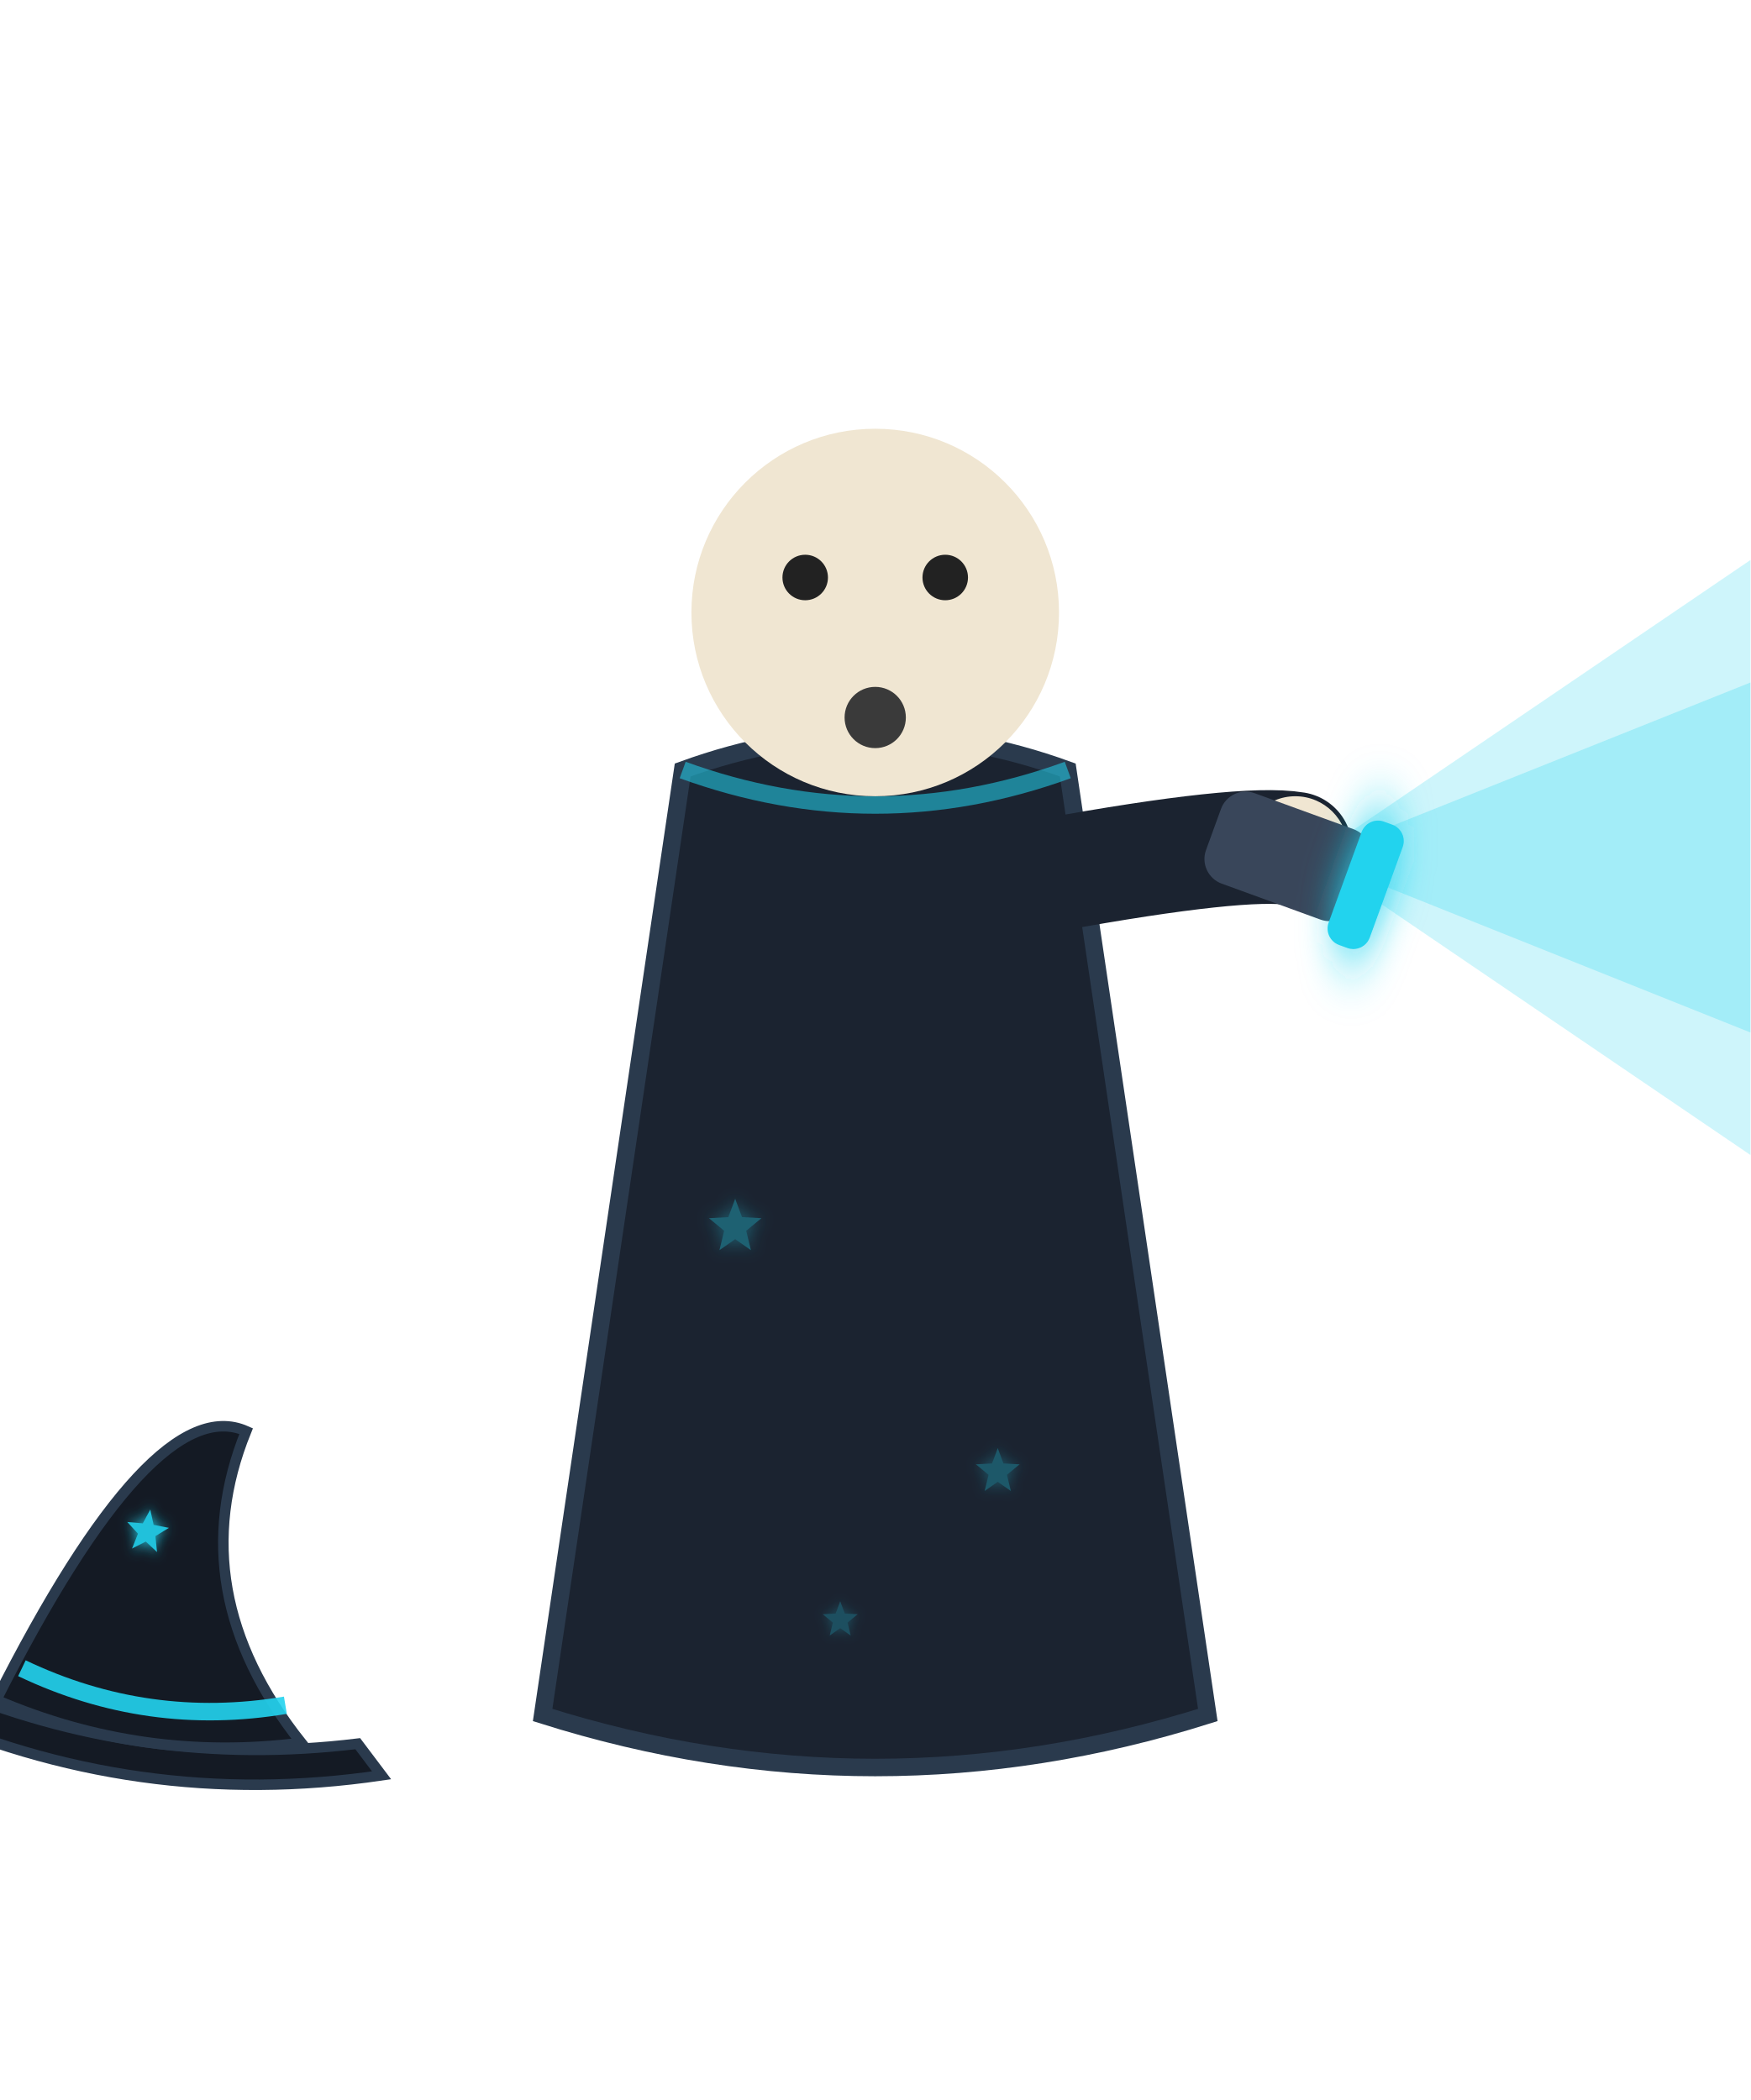
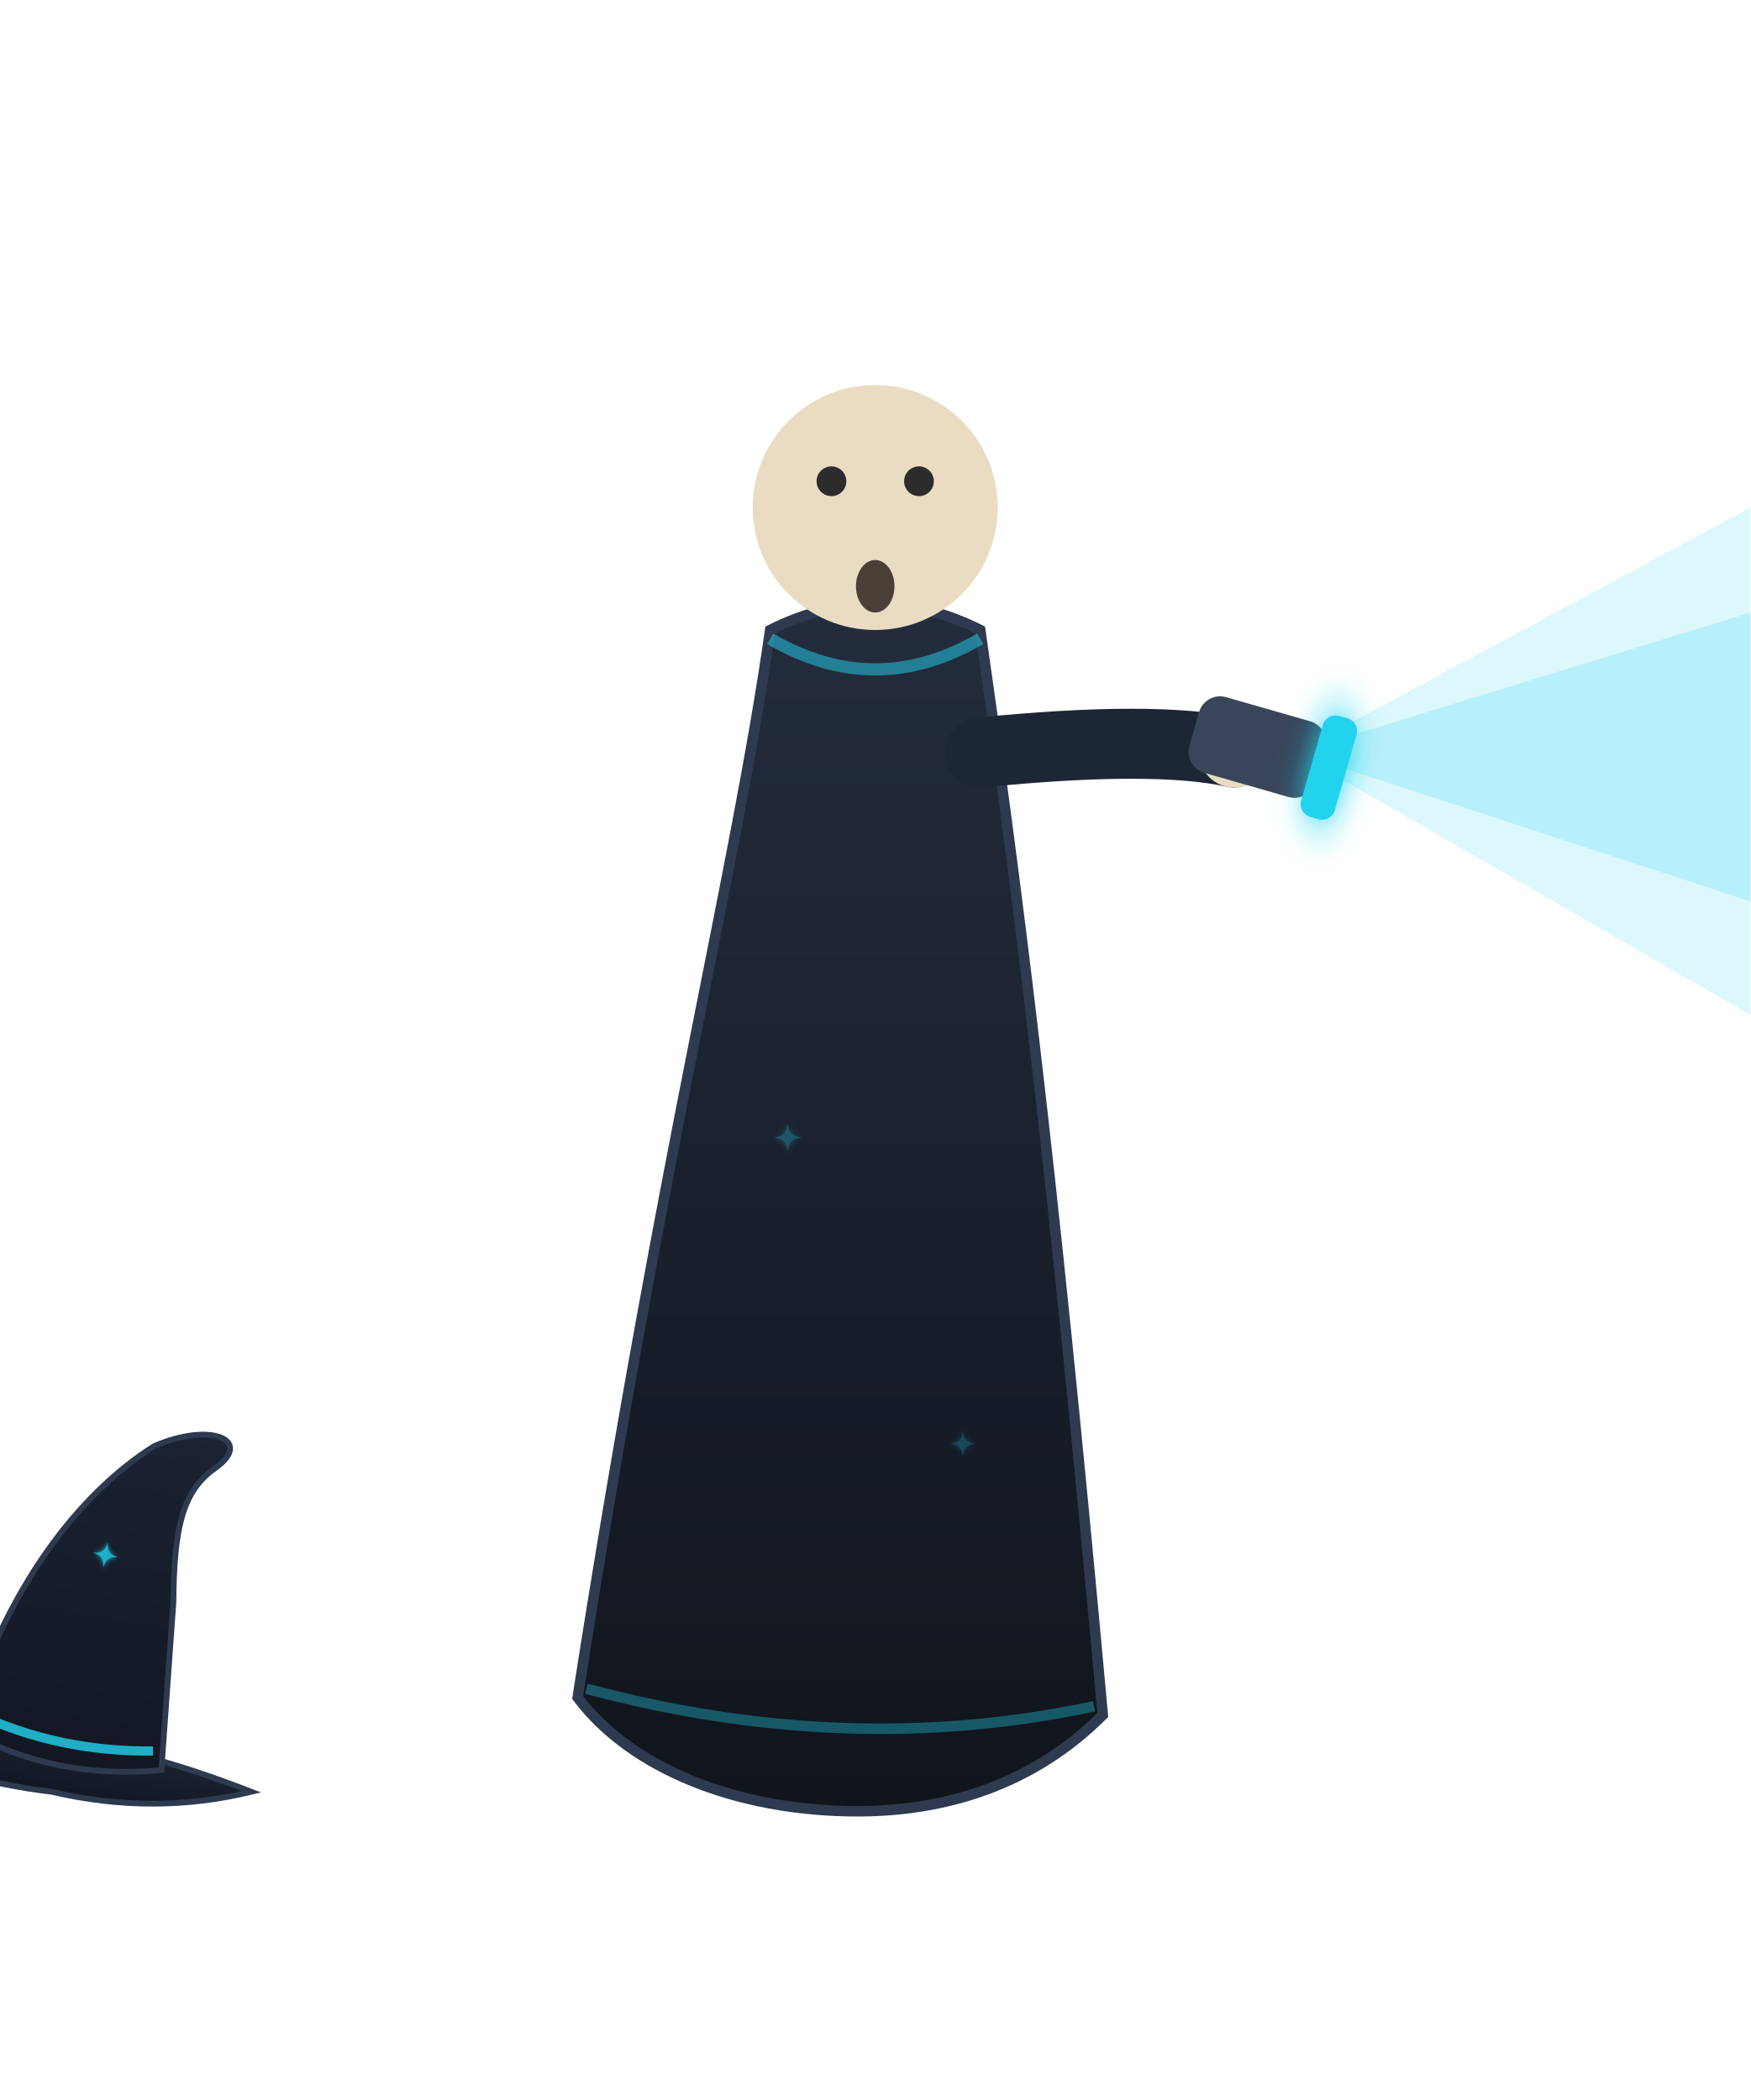
<svg xmlns="http://www.w3.org/2000/svg" viewBox="0 0 200 240">
  <defs>
    <filter id="glow" x="-60%" y="-60%" width="220%" height="220%">
-       <feGaussianBlur stdDeviation="3" result="b" />
+       <feGaussianBlur stdDeviation="2.2" result="b" />
      <feMerge>
        <feMergeNode in="b" />
        <feMergeNode in="SourceGraphic" />
      </feMerge>
    </filter>
+     <linearGradient id="robe" x1="0" y1="0" x2="0" y2="1">
+       <stop offset="0" stop-color="#232c3d" />
+       <stop offset="1" stop-color="#10141c" />
+     </linearGradient>
+     <linearGradient id="hat" x1="0" y1="0" x2="0" y2="1">
+       <stop offset="0" stop-color="#1a2233" />
+       <stop offset="1" stop-color="#121722" />
+     </linearGradient>
  </defs>
-   <polygon points="150,98 200,64 200,132" fill="#22d3ee" opacity="0.22" />
-   <polygon points="150,98 200,78 200,118" fill="#22d3ee" opacity="0.25" />
-   <path d="M78,88 Q100,80 122,88 L138,196 Q100,208 62,196 Z" fill="#1b2330" stroke="#2a3a4d" stroke-width="2" />
-   <path d="M78,88 Q100,96 122,88" stroke="#22d3ee" stroke-width="2" fill="none" opacity="0.55" />
-   <path transform="translate(84,140) scale(0.3)" d="M0,-10 L2.6,-3 L10,-2.6 L4.2,2.2 L6,9.6 L0,5.4 L-6,9.6 L-4.2,2.2 L-10,-2.6 L-2.6,-3 Z" fill="#22d3ee" opacity="0.35" filter="url(#glow)" />
-   <path transform="translate(114,168) scale(0.25)" d="M0,-10 L2.6,-3 L10,-2.6 L4.2,2.2 L6,9.6 L0,5.4 L-6,9.6 L-4.2,2.2 L-10,-2.6 L-2.6,-3 Z" fill="#22d3ee" opacity="0.3" filter="url(#glow)" />
-   <path transform="translate(96,185) scale(0.2)" d="M0,-10 L2.6,-3 L10,-2.6 L4.2,2.2 L6,9.6 L0,5.4 L-6,9.6 L-4.2,2.2 L-10,-2.6 L-2.6,-3 Z" fill="#22d3ee" opacity="0.25" filter="url(#glow)" />
-   <path d="M120,100 Q142,96 148,97" stroke="#1b2330" stroke-width="13" fill="none" stroke-linecap="round" />
-   <circle cx="148" cy="97" r="6" fill="#f0e6d2" />
-   <g transform="rotate(20 146 98)">
-     <rect x="138" y="92" width="18" height="11" rx="3" fill="#39465a" />
-     <rect x="154" y="90" width="5" height="15" rx="2" fill="#22d3ee" filter="url(#glow)" />
+   <polygon points="148,86 200,58 200,116" fill="#22d3ee" opacity="0.16" />
+   <polygon points="148,86 200,70 200,103" fill="#22d3ee" opacity="0.2" />
+   <path d="M88,72 Q100,66 112,72 C116,100 120,130 126,196 C118,204 108,207 98,207 C84,207 72,202 66,194 C76,130 84,100 88,72 Z" fill="url(#robe)" stroke="#2e3a4f" stroke-width="1.2" />
+   <path d="M88,73 Q100,80 112,73" stroke="#22d3ee" stroke-width="1.4" fill="none" opacity="0.5" />
+   <path d="M67,193 Q97,201 125,195" stroke="#22d3ee" stroke-width="1.2" fill="none" opacity="0.35" />
+   <path transform="translate(90,130) scale(0.16)" d="M0,-10 C1,-3 3,-1 10,0 C3,1 1,3 0,10 C-1,3 -3,1 -10,0 C-3,-1 -1,-3 0,-10 Z" fill="#22d3ee" opacity="0.3" filter="url(#glow)" />
+   <path transform="translate(110,165) scale(0.14)" d="M0,-10 C1,-3 3,-1 10,0 C3,1 1,3 0,10 C-1,3 -3,1 -10,0 C-3,-1 -1,-3 0,-10 Z" fill="#22d3ee" opacity="0.25" filter="url(#glow)" />
+   <path d="M112,86 Q132,84 141,86" stroke="#1d2636" stroke-width="8" fill="none" stroke-linecap="round" />
+   <circle cx="141" cy="86" r="4" fill="#e9dcc3" />
+   <g transform="rotate(16 144 86)">
+     <rect x="136" y="81" width="15" height="9" rx="2.5" fill="#39465a" />
+     <rect x="150" y="79.5" width="4" height="12" rx="1.5" fill="#22d3ee" filter="url(#glow)" />
  </g>
-   <circle cx="100" cy="70" r="21" fill="#f0e6d2" />
-   <circle cx="92" cy="66" r="2.6" fill="#222" />
-   <circle cx="108" cy="66" r="2.6" fill="#222" />
-   <circle cx="100" cy="82" r="3.5" fill="#3a3a3a" />
-   <g transform="translate(-62 156) scale(0.8)">
-     <g transform="rotate(8 100 42)">
-       <path d="M66,54 Q100,64 134,54 L130,50 Q100,58 70,50 Z" fill="#141a24" stroke="#2a3a4d" stroke-width="1.5" />
-       <path d="M78,51 Q94,4 108,8 Q102,32 122,51 Q100,57 78,51 Z" fill="#141a24" stroke="#2a3a4d" stroke-width="1.5" />
-       <path d="M81,46 Q100,52 119,46" stroke="#22d3ee" stroke-width="2.5" fill="none" opacity="0.9" />
-       <path transform="translate(96,24) scale(0.3)" d="M0,-10 L2.6,-3 L10,-2.6 L4.2,2.2 L6,9.6 L0,5.4 L-6,9.6 L-4.2,2.2 L-10,-2.6 L-2.6,-3 Z" fill="#22d3ee" opacity="0.9" filter="url(#glow)" />
+   <circle cx="100" cy="58" r="14" fill="#e9dcc3" />
+   <circle cx="95" cy="55" r="1.7" fill="#2c2c2c" />
+   <circle cx="105" cy="55" r="1.7" fill="#2c2c2c" />
+   <ellipse cx="100" cy="67" rx="2.2" ry="3" fill="#4a4038" />
+   <g transform="translate(-58 168) scale(0.66)">
+     <g transform="rotate(10 100 38)">
+       <path d="M70,52 Q86,46 100,47 Q114,46 134,50 Q118,57 100,56 Q82,57 70,52 Z" fill="url(#hat)" stroke="#2e3a4f" stroke-width="1" />
+       <path d="M83,48 C86,22 96,4 107,-6 C116,-12 124,-10 118,-4 C113,1 113,8 115,20 L118,49 Q100,54 83,48 Z" fill="url(#hat)" stroke="#2e3a4f" stroke-width="1" />
+       <path d="M85,45 Q100,49 116,46" stroke="#22d3ee" stroke-width="1.6" fill="none" opacity="0.8" />
+       <path transform="translate(102,14) scale(0.22)" d="M0,-10 C1,-3 3,-1 10,0 C3,1 1,3 0,10 C-1,3 -3,1 -10,0 C-3,-1 -1,-3 0,-10 Z" fill="#22d3ee" opacity="0.8" filter="url(#glow)" />
    </g>
  </g>
</svg>
